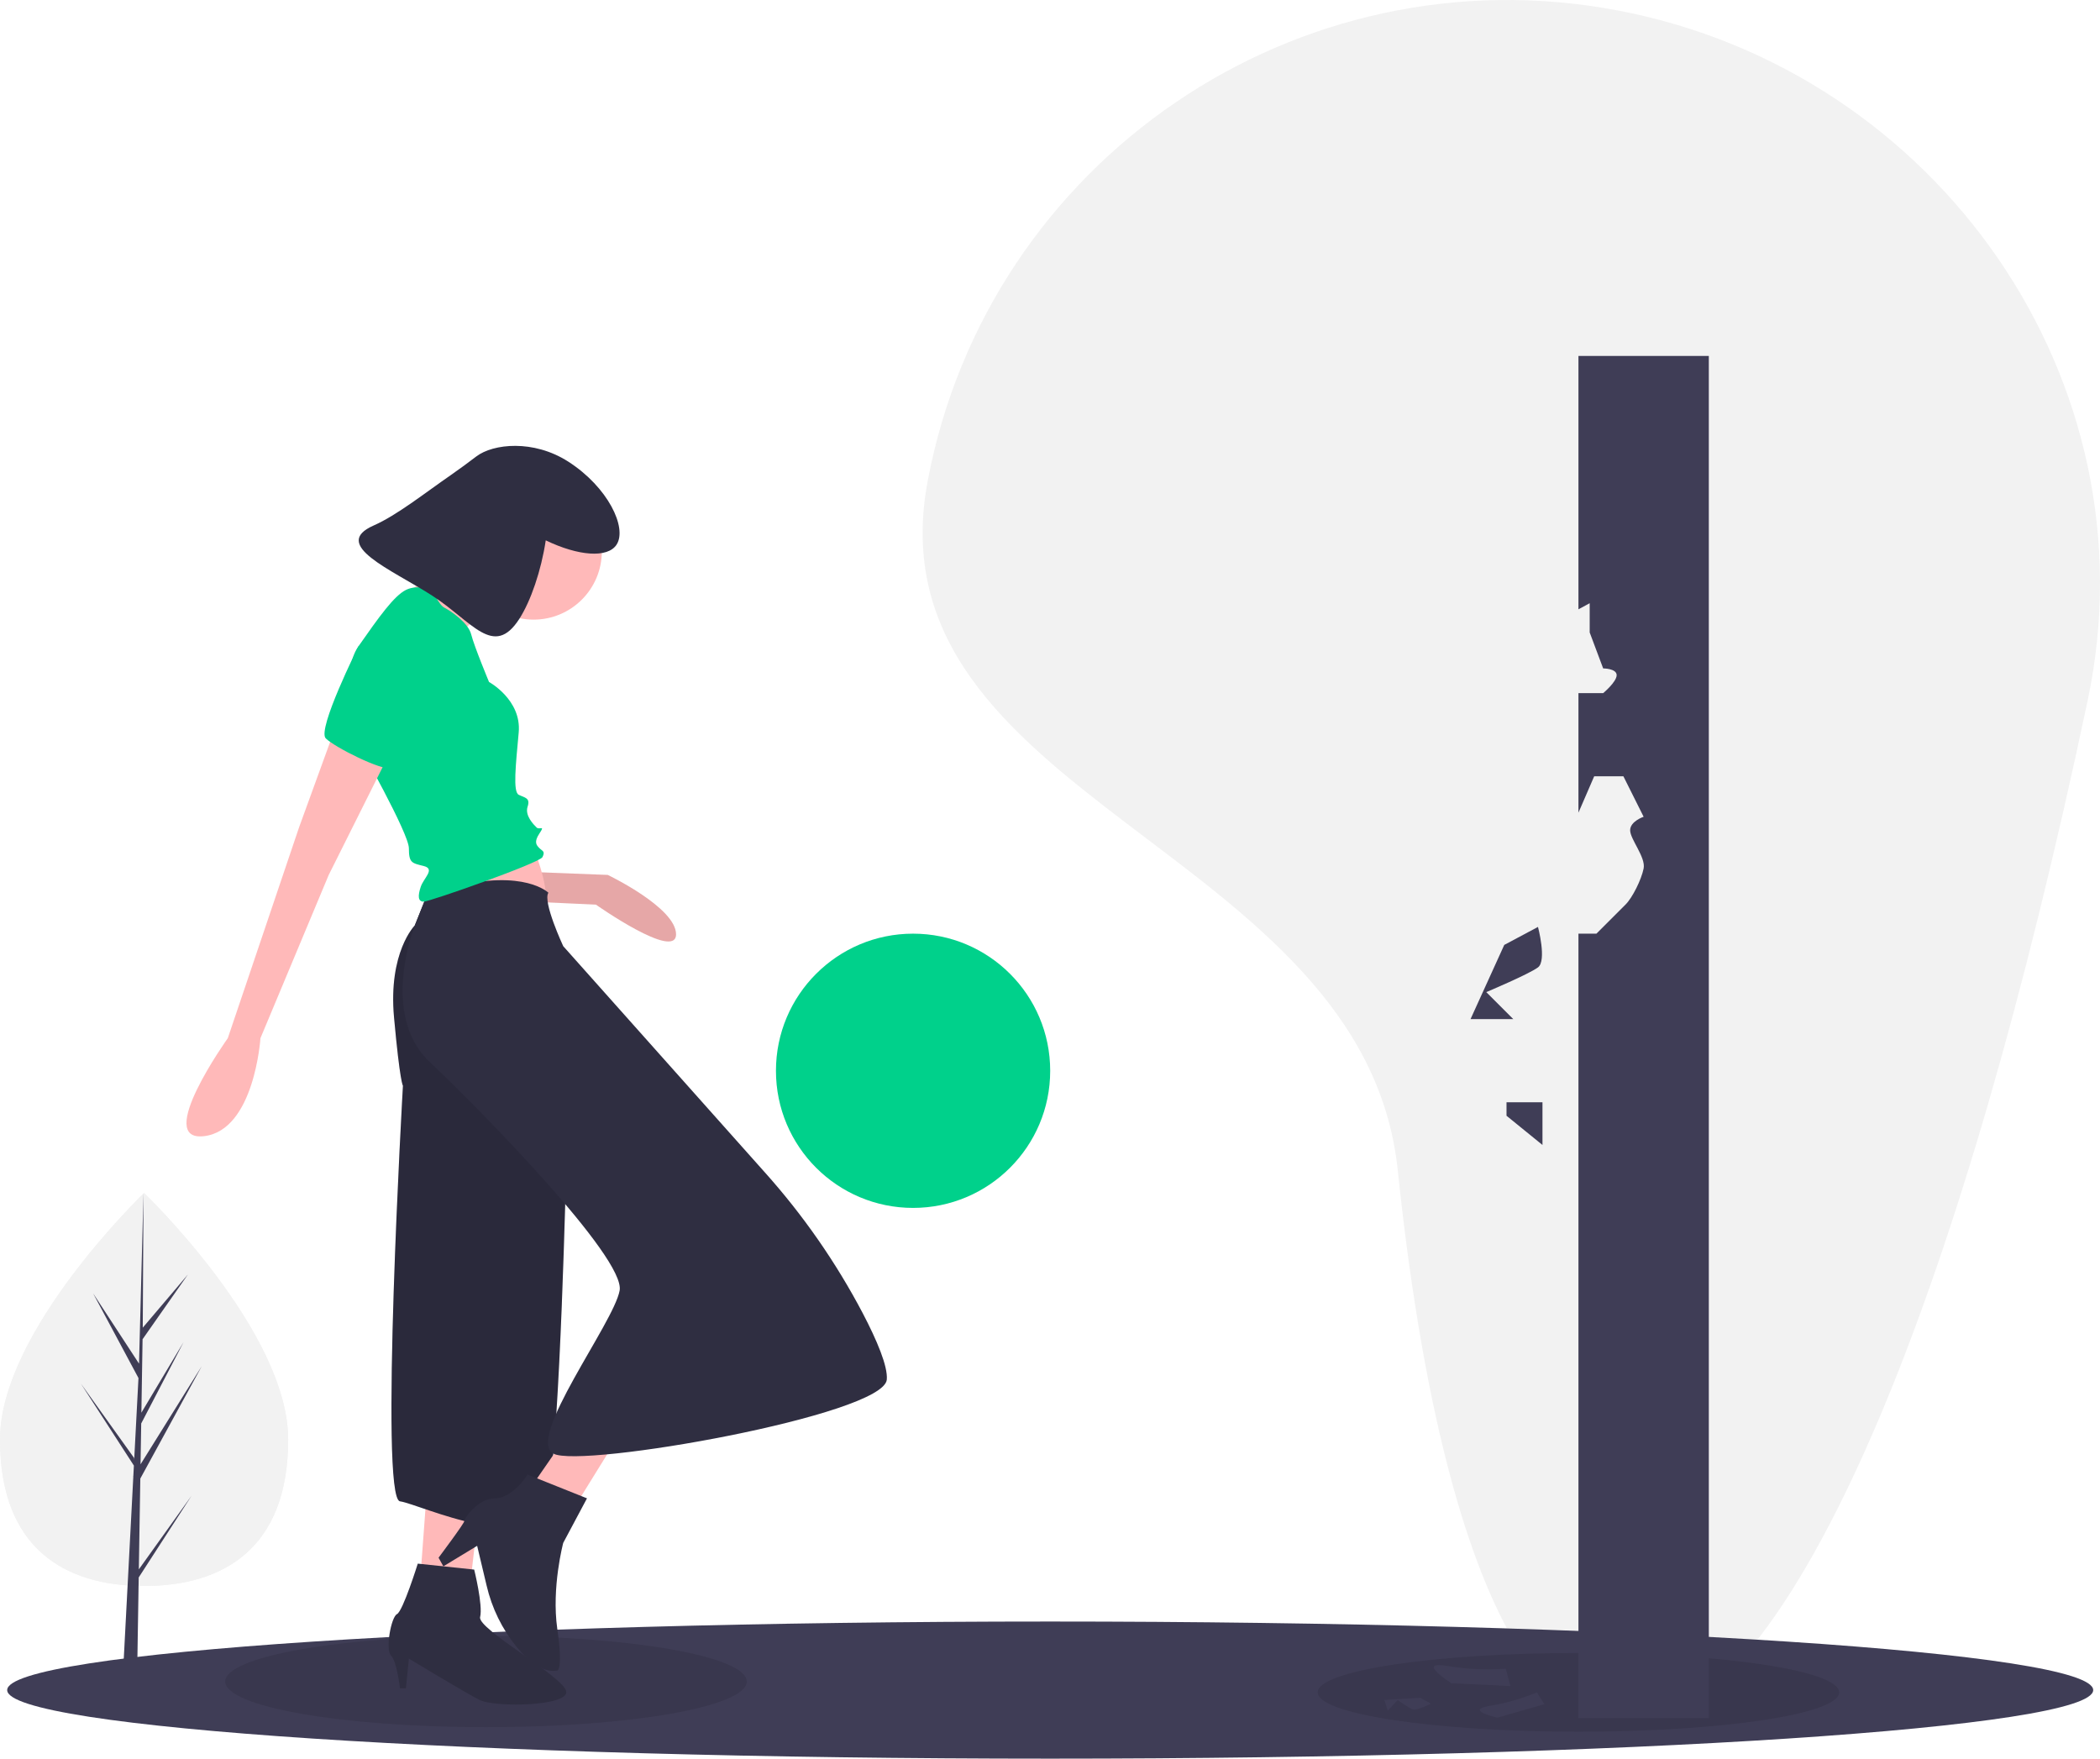
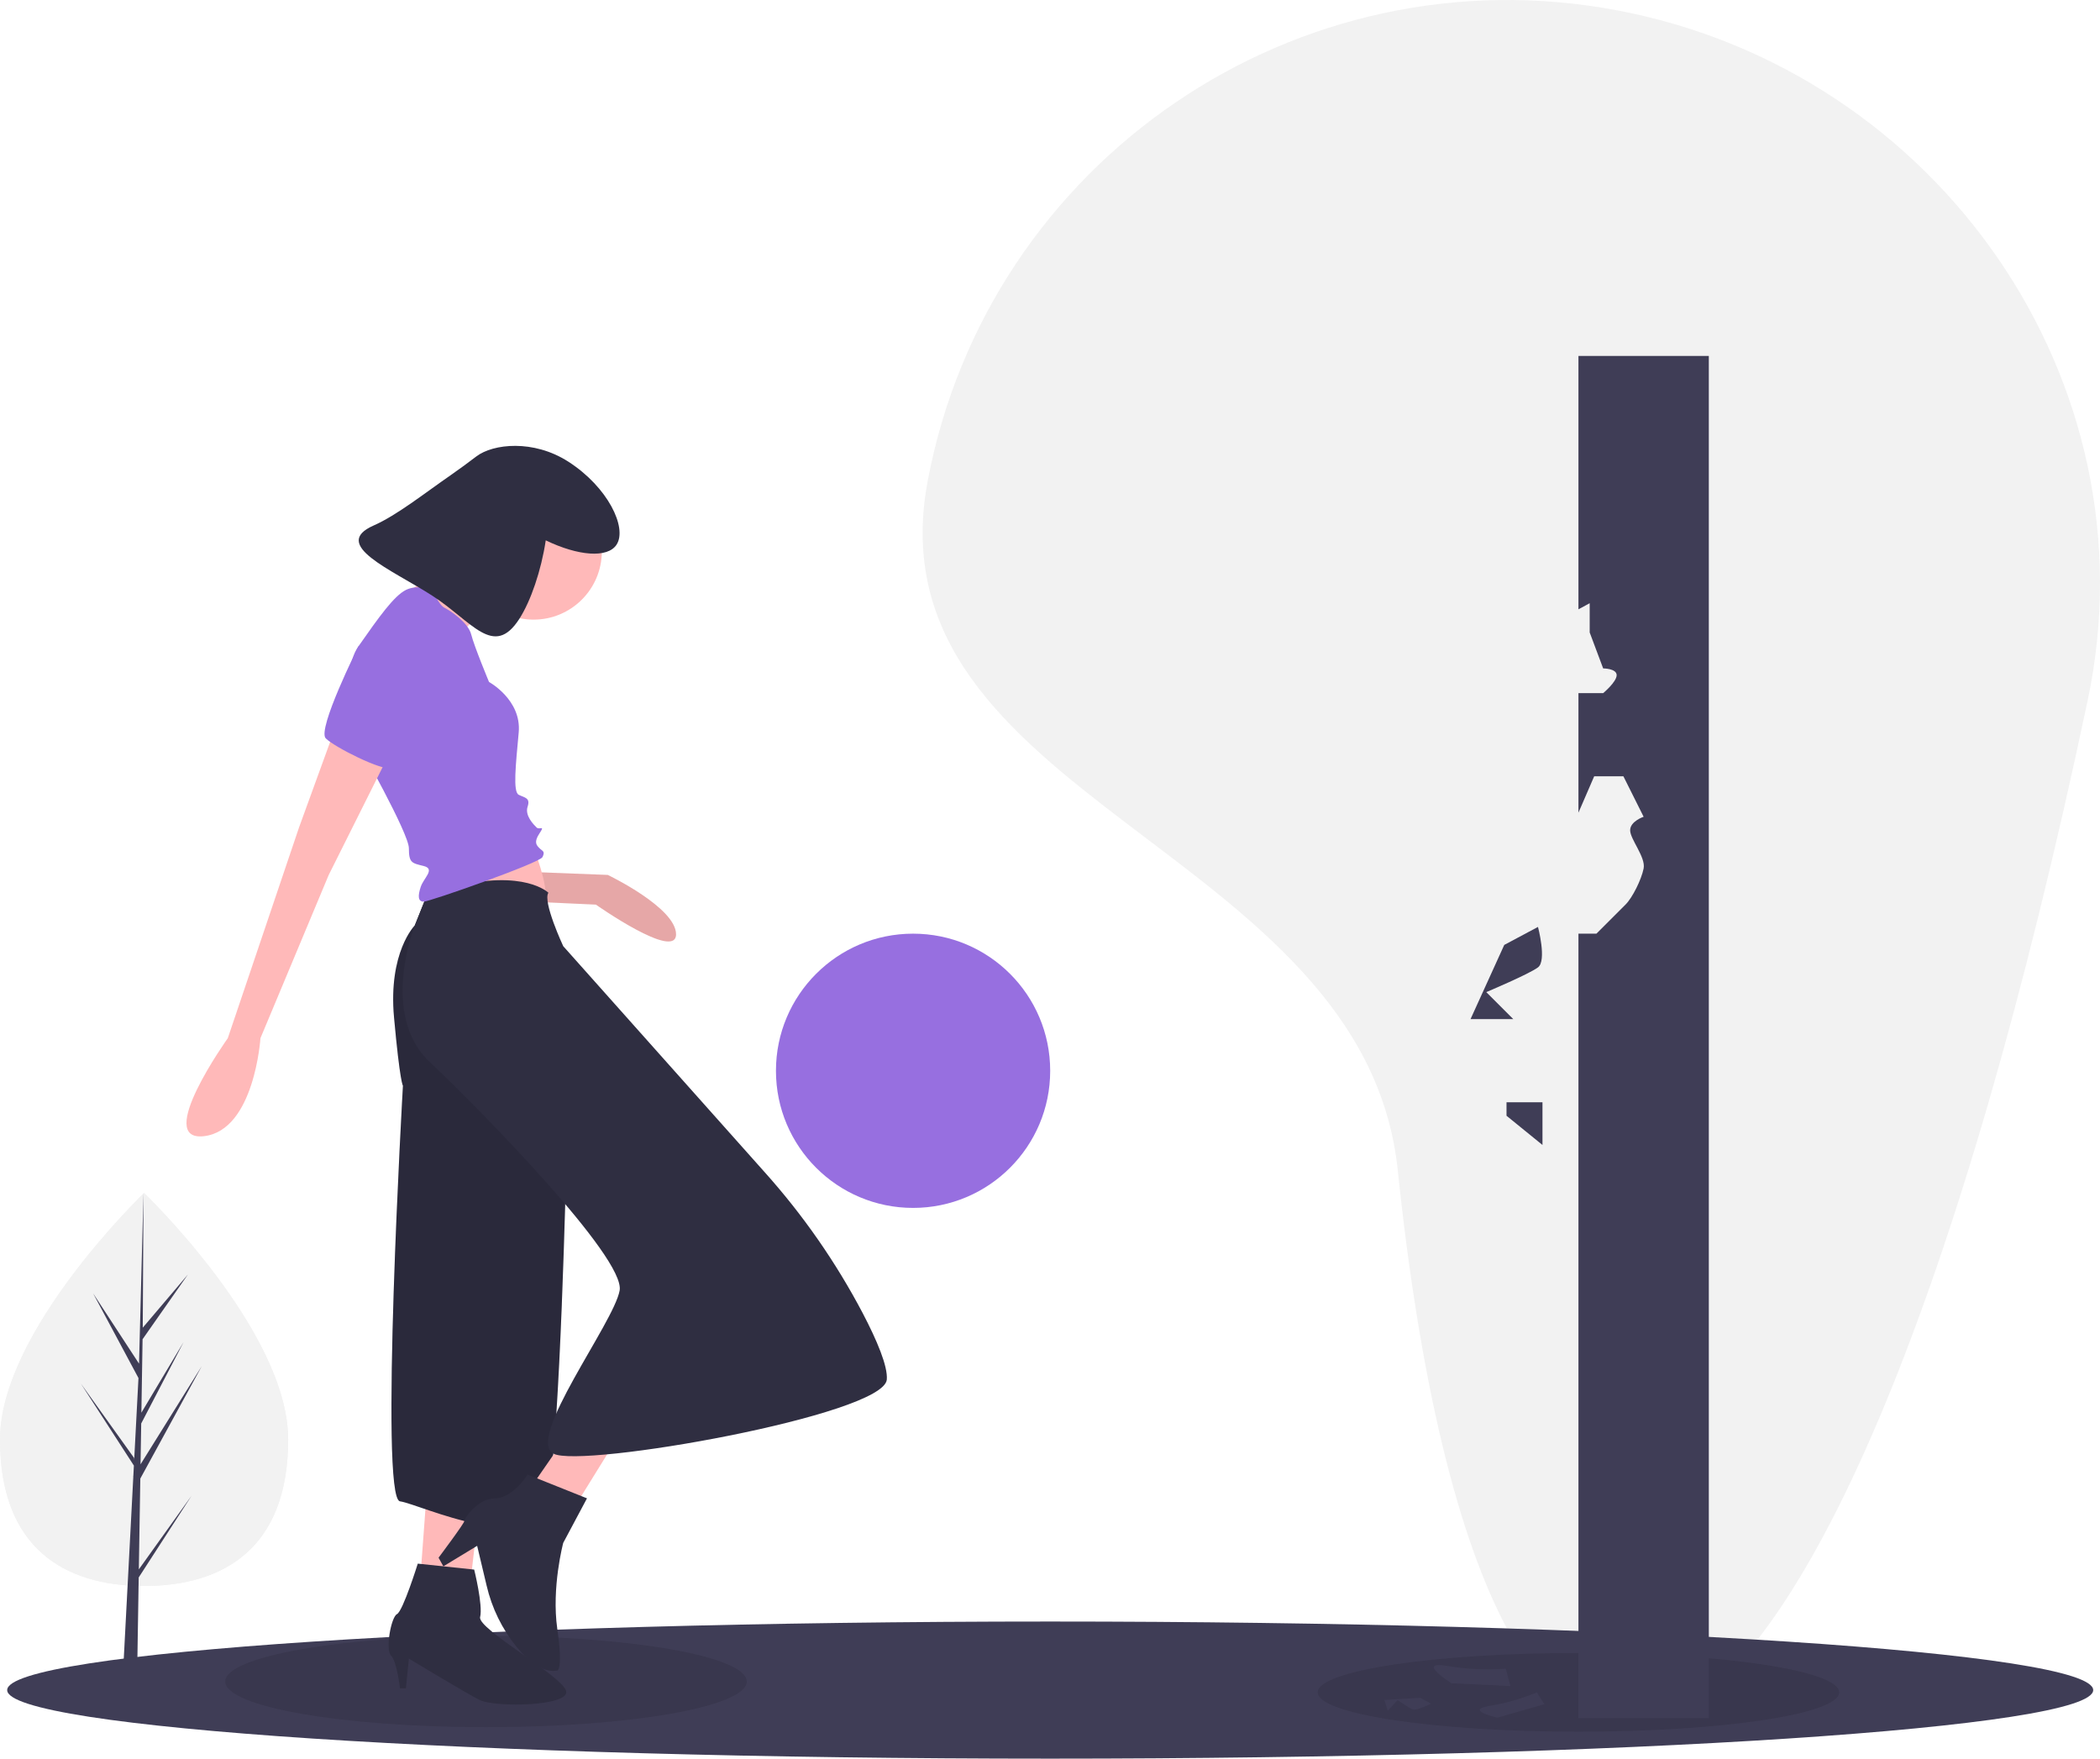
<svg xmlns="http://www.w3.org/2000/svg" width="934.219" height="782.347" viewBox="0 0 934.219 782.347" role="img" artist="Katerina Limpitsouni" source="https://undraw.co/">
  <path d="M754.715,579.477c39.873,381.522,192.901,330.194,306.92-209.086C1091.635,228.498,995.04,90.487,852.549,63.471s-279.904,66.595-306.92,209.086S739.64,435.233,754.715,579.477Z" transform="translate(-132.8907 -58.82664)" fill="#f2f2f2" />
  <path d="M261.087,699.231c0,48.273-28.698,65.129-64.098,65.129s-64.098-16.855-64.098-65.129,64.098-109.685,64.098-109.685S261.087,650.957,261.087,699.231Z" transform="translate(-132.8907 -58.82664)" fill="#f2f2f2" />
  <polygon points="61.763 698.148 62.42 657.748 89.74 607.767 62.522 651.41 62.818 633.244 81.647 597.084 62.896 628.437 62.896 628.437 63.426 595.765 83.589 566.977 63.51 590.628 63.842 530.719 61.757 610.027 61.929 606.756 41.429 575.378 61.6 613.036 59.69 649.525 59.633 648.556 36.001 615.536 59.561 651.978 59.323 656.541 59.28 656.61 59.299 656.984 54.453 749.559 60.928 749.559 61.705 701.743 85.208 665.39 61.763 698.148" fill="#f2f2f2" />
  <path d="M261.087,699.231c0,48.273-28.698,65.129-64.098,65.129s-64.098-16.855-64.098-65.129,64.098-109.685,64.098-109.685S261.087,650.957,261.087,699.231Z" transform="translate(-132.8907 -58.82664)" fill="#f2f2f2" />
  <polygon points="61.763 698.148 62.42 657.748 89.74 607.767 62.522 651.41 62.818 633.244 81.647 597.084 62.896 628.437 62.896 628.437 63.426 595.765 83.589 566.977 63.51 590.628 63.842 530.719 61.757 610.027 61.929 606.756 41.429 575.378 61.6 613.036 59.69 649.525 59.633 648.556 36.001 615.536 59.561 651.978 59.323 656.541 59.28 656.61 59.299 656.984 54.453 749.559 60.928 749.559 61.705 701.743 85.208 665.39 61.763 698.148" fill="#3f3d56" />
  <ellipse cx="467.196" cy="751.847" rx="464" ry="30.5" fill="#3f3d56" />
  <ellipse cx="216.196" cy="748.035" rx="116" ry="20.312" opacity="0.1" />
  <ellipse cx="702.196" cy="752.847" rx="116" ry="17.5" opacity="0.1" />
  <path d="M368.929,446.723l34.335,1.321s30.374,14.527,30.374,26.412-35.656-13.206-35.656-13.206l-29.053-1.321Z" transform="translate(-132.8907 -58.82664)" fill="#ffb9b9" />
  <path d="M368.929,446.723l34.335,1.321s30.374,14.527,30.374,26.412-35.656-13.206-35.656-13.206l-29.053-1.321Z" transform="translate(-132.8907 -58.82664)" opacity="0.1" />
  <path d="M370.25,436.159s6.603,15.847,5.282,23.771-51.503,5.282-51.503,5.282l7.924-23.771Z" transform="translate(-132.8907 -58.82664)" fill="#ffb9b9" />
  <polygon points="189.818 663.901 187.177 699.557 209.627 700.877 213.588 666.542 189.818 663.901" fill="#ffb9b9" />
  <path d="M322.708,457.288,317.426,470.494s-11.885,11.885-9.244,40.938,3.962,30.374,3.962,30.374S301.579,725.368,310.823,726.689s60.747,26.412,66.03-2.641S384.776,577.462,384.776,577.462L324.029,467.853Z" transform="translate(-132.8907 -58.82664)" fill="#2f2e41" />
  <path d="M322.708,457.288,317.426,470.494s-11.885,11.885-9.244,40.938,3.962,30.374,3.962,30.374S301.579,725.368,310.823,726.689s60.747,26.412,66.03-2.641S384.776,577.462,384.776,577.462L324.029,467.853Z" transform="translate(-132.8907 -58.82664)" opacity="0.1" />
  <polygon points="249.244 642.771 237.359 659.939 257.168 667.862 274.336 640.13 249.244 642.771" fill="#ffb9b9" />
  <circle cx="237.359" cy="245.273" r="30.374" fill="#ffb9b9" />
  <path d="M346.479,293.535s-26.412,27.732-34.335,29.053,27.732,23.771,27.732,23.771v-7.924s11.885-11.885,18.488-13.206S346.479,293.535,346.479,293.535Z" transform="translate(-132.8907 -58.82664)" fill="#ffb9b9" />
  <path d="M325.35,450.685,317.426,470.494s-15.847,39.618,6.603,60.747S411.188,618.4,408.547,632.927s-41.785,65.874-29.477,72.555,147.009-17.09,148.33-32.937c.495-5.943-4.395-17.457-10.701-29.528a310.742,310.742,0,0,0-43.624-62.73L383.456,479.738s-9.244-19.809-6.603-23.771c0,0-10.565-10.565-42.259-2.641Z" transform="translate(-132.8907 -58.82664)" fill="#2f2e41" />
  <path d="M318.747,754.421s-6.603,21.129-9.244,22.45-5.282,15.847-2.641,18.488,3.962,14.527,3.962,14.527h2.641l1.321-13.206s27.36,16.518,31.694,18.488c7.263,3.301,39.618,2.641,38.297-3.962s-39.618-27.732-38.297-33.015S343.838,757.063,343.838,757.063Z" transform="translate(-132.8907 -58.82664)" fill="#2f2e41" />
  <path d="M394.02,725.368l-26.412-10.565s-6.603,10.565-14.527,10.565S338.999,734.973,339.438,735.453s-11.447,16.327-11.447,16.327l2.134,3.839,15.034-9.121,4.213,17.696a67.516,67.516,0,0,0,13.349,27.291c5.181,6.304,11.637,11.652,18.093,10.478,0,0,2.641,0,0-18.488s2.641-38.297,2.641-38.297Z" transform="translate(-132.8907 -58.82664)" fill="#2f2e41" />
-   <path d="M325.35,321.267s2.641,6.603,5.282,7.924,10.565,6.603,11.885,11.885,7.924,21.129,7.924,21.129,14.527,7.924,13.206,22.45-2.641,26.412,0,27.732,5.282,1.321,3.962,5.282,2.641,7.924,3.962,9.244,3.962-1.321,1.321,2.641-1.321,5.282,0,6.603,2.641,1.321,1.321,3.962-50.183,19.809-52.824,19.809-2.641-2.641-1.321-6.603,6.603-7.924,1.321-9.244-6.603-1.321-6.603-7.924-22.45-46.221-22.45-46.221-9.244-30.374,0-43.58S308.182,323.908,313.464,321.267,325.35,321.267,325.35,321.267Z" transform="translate(-132.8907 -58.82664)" fill="#00d18b" />
+   <path d="M325.35,321.267s2.641,6.603,5.282,7.924,10.565,6.603,11.885,11.885,7.924,21.129,7.924,21.129,14.527,7.924,13.206,22.45-2.641,26.412,0,27.732,5.282,1.321,3.962,5.282,2.641,7.924,3.962,9.244,3.962-1.321,1.321,2.641-1.321,5.282,0,6.603,2.641,1.321,1.321,3.962-50.183,19.809-52.824,19.809-2.641-2.641-1.321-6.603,6.603-7.924,1.321-9.244-6.603-1.321-6.603-7.924-22.45-46.221-22.45-46.221-9.244-30.374,0-43.58S308.182,323.908,313.464,321.267,325.35,321.267,325.35,321.267Z" transform="translate(-132.8907 -58.82664)" fill="#976fe0" />
  <path d="M281.77,383.335,265.923,426.914l-31.694,93.762S201.214,566.897,223.664,564.256s25.091-43.58,25.091-43.58l30.374-72.633L306.861,392.579Z" transform="translate(-132.8907 -58.82664)" fill="#ffb9b9" />
-   <path d="M297.617,345.038l-5.282,1.321s-18.488,36.977-14.527,40.938,25.091,14.527,29.053,13.206,9.244-39.618,9.244-39.618Z" transform="translate(-132.8907 -58.82664)" fill="#00d18b" />
+   <path d="M297.617,345.038l-5.282,1.321s-18.488,36.977-14.527,40.938,25.091,14.527,29.053,13.206,9.244-39.618,9.244-39.618Z" transform="translate(-132.8907 -58.82664)" fill="#976fe0" />
  <path d="M299.173,292.568c10.246-4.505,22.644-14.368,34.418-22.506,3.816-2.638,7.531-5.406,11.228-8.208,7.451-5.647,25.382-7.606,40.858,2.318,17.688,11.342,26.32,29.437,21.531,36.906-3.959,6.175-17.102,5.092-31.532-1.876-2.029,13.519-6.668,26.992-11.736,34.896-11.468,17.885-21.116,1.023-39.001-10.444S279.725,301.12,299.173,292.568Z" transform="translate(-132.8907 -58.82664)" fill="#2f2e41" />
-   <circle cx="406.196" cy="476.347" r="61" fill="#00d18b" />
+   <circle cx="406.196" cy="476.347" r="61" fill="#976fe0" />
  <path d="M835.087,217.173V329.882l5-2.708v13l6,16s6,0,6,3-6,8-6,8h-11v53.173l7-16.173h13l9,18s-6,2-6,6,7,12,6,17-5,13-8,16l-13,13h-8v349h58v-606Z" transform="translate(-132.8907 -58.82664)" fill="#3f3d56" />
  <path d="M802.087,479.173l15-8s4,15,0,18-23,11-23,11l12,12h-19Z" transform="translate(-132.8907 -58.82664)" fill="#3f3d56" />
  <path d="M764.717,814.1l4.791,2.632s-6.391,3.158-8.057,2.581-6.78-4.218-6.78-4.218l-4.403,4.744-1.533-4.787Z" transform="translate(-132.8907 -58.82664)" fill="#3f3d56" />
  <path d="M778.609,807.637s-16.183-10.155-2.072-7.727a109.907,109.907,0,0,0,26.219,1.251l2.072,7.727Z" transform="translate(-132.8907 -58.82664)" fill="#3f3d56" />
  <path d="M799.034,822.94s-15.017-3.358-3.366-5.258a96.314,96.314,0,0,0,20.917-5.979l3.366,5.258Z" transform="translate(-132.8907 -58.82664)" fill="#3f3d56" />
  <polygon points="670.196 496.347 670.196 490.347 686.196 490.347 686.196 509.347 670.196 496.347" fill="#3f3d56" />
</svg>
